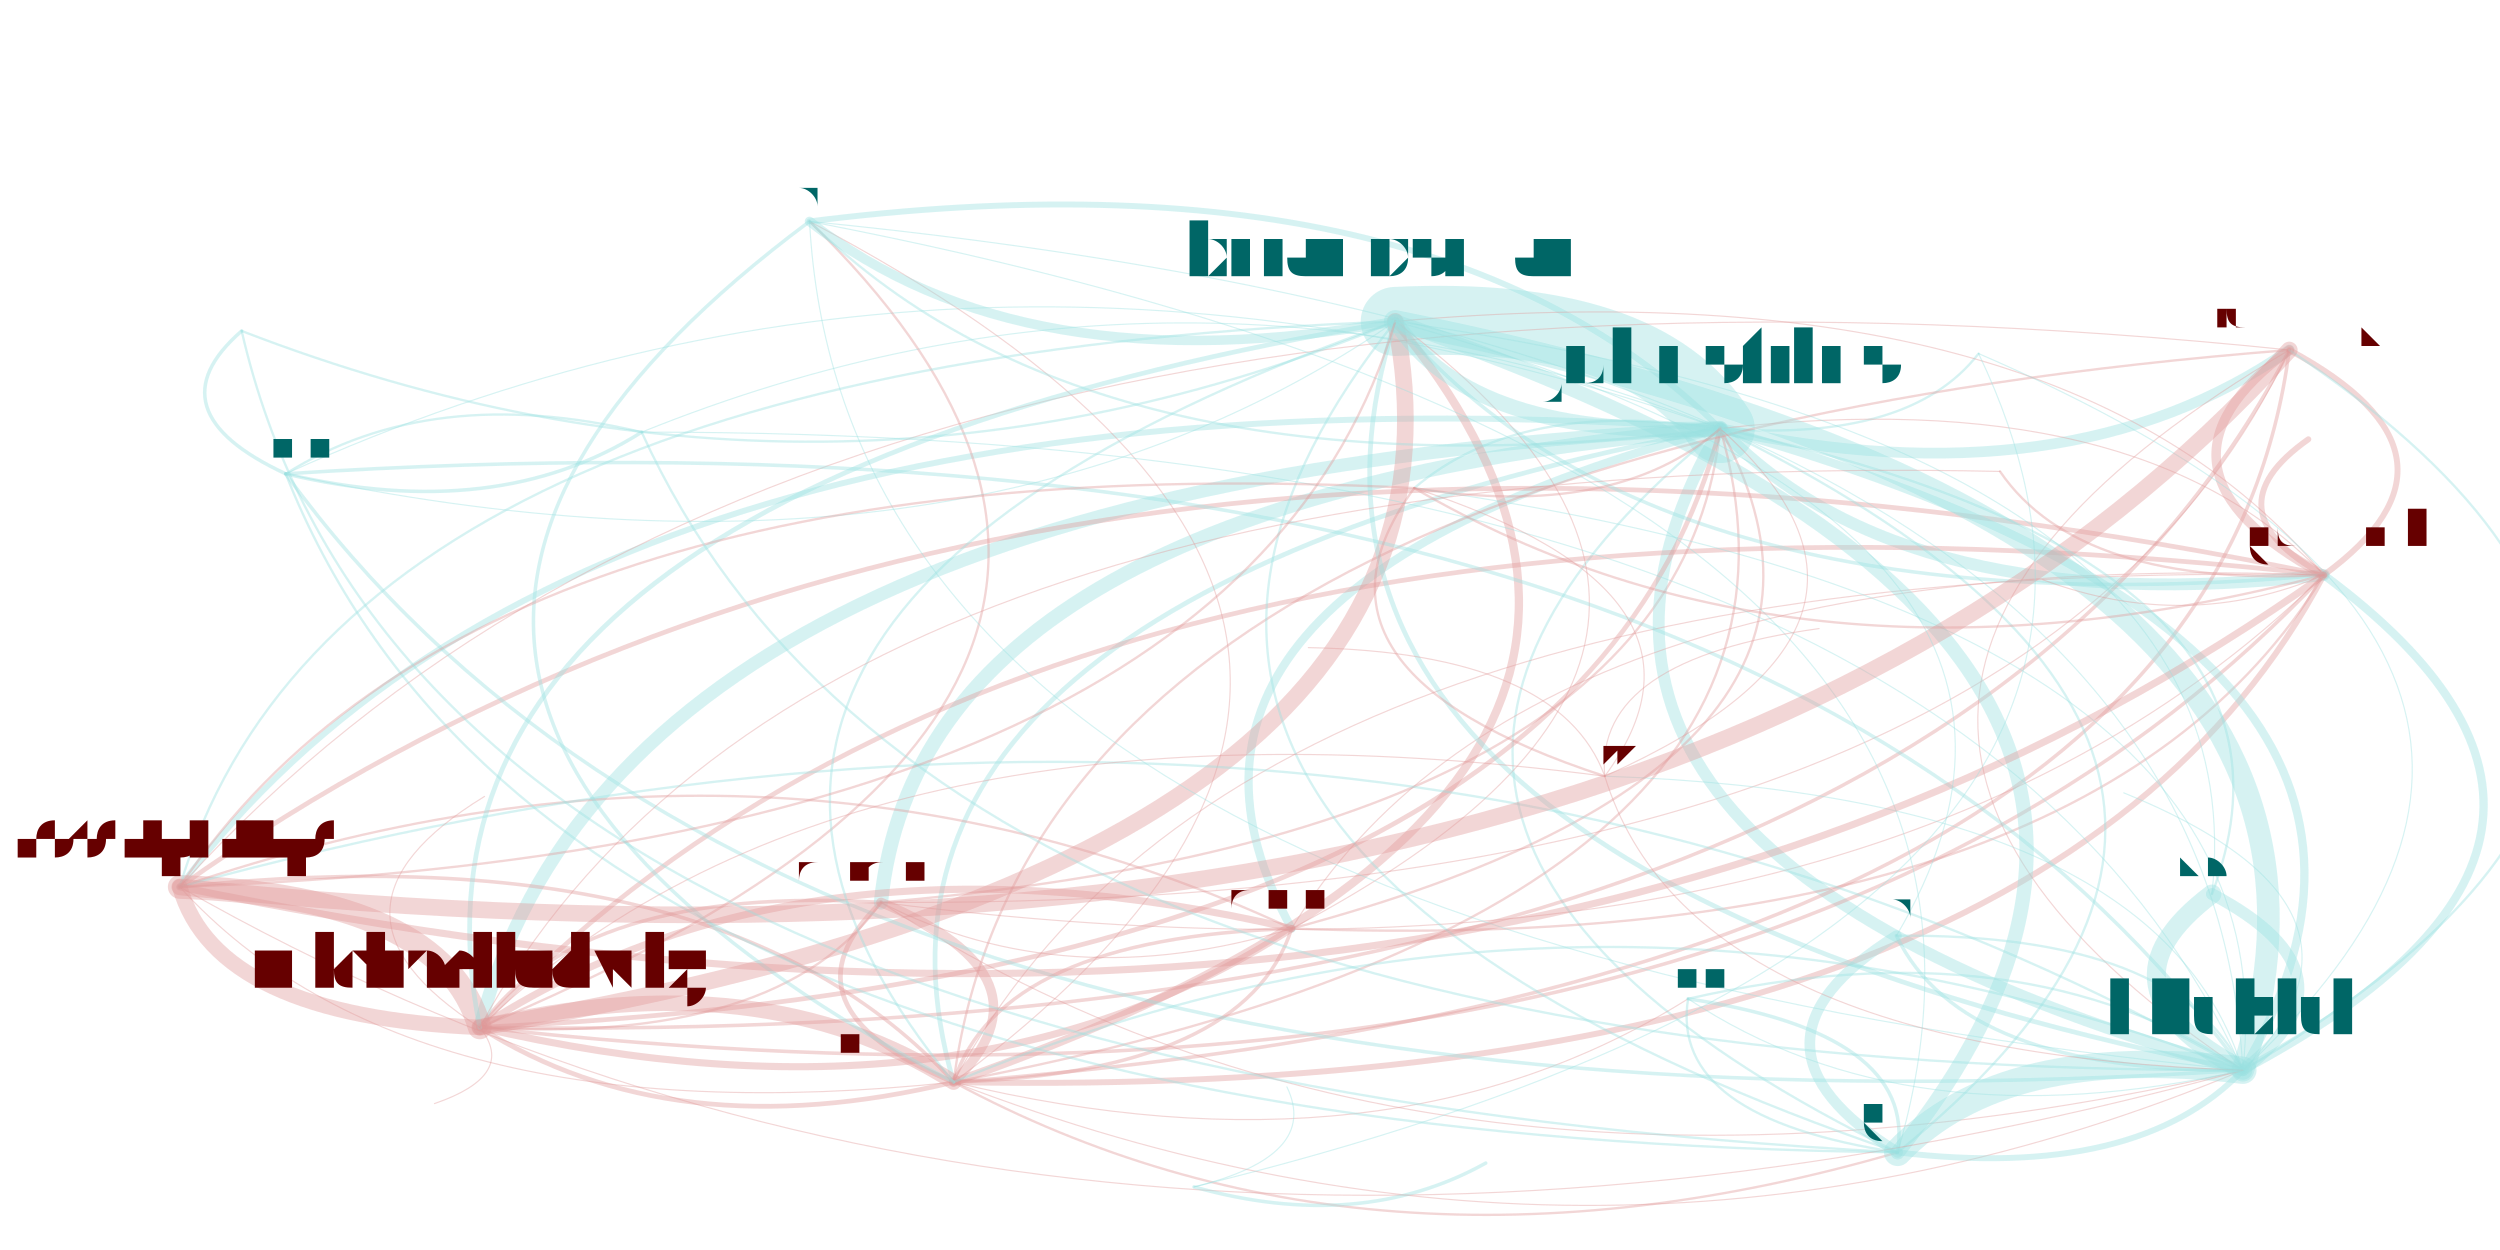
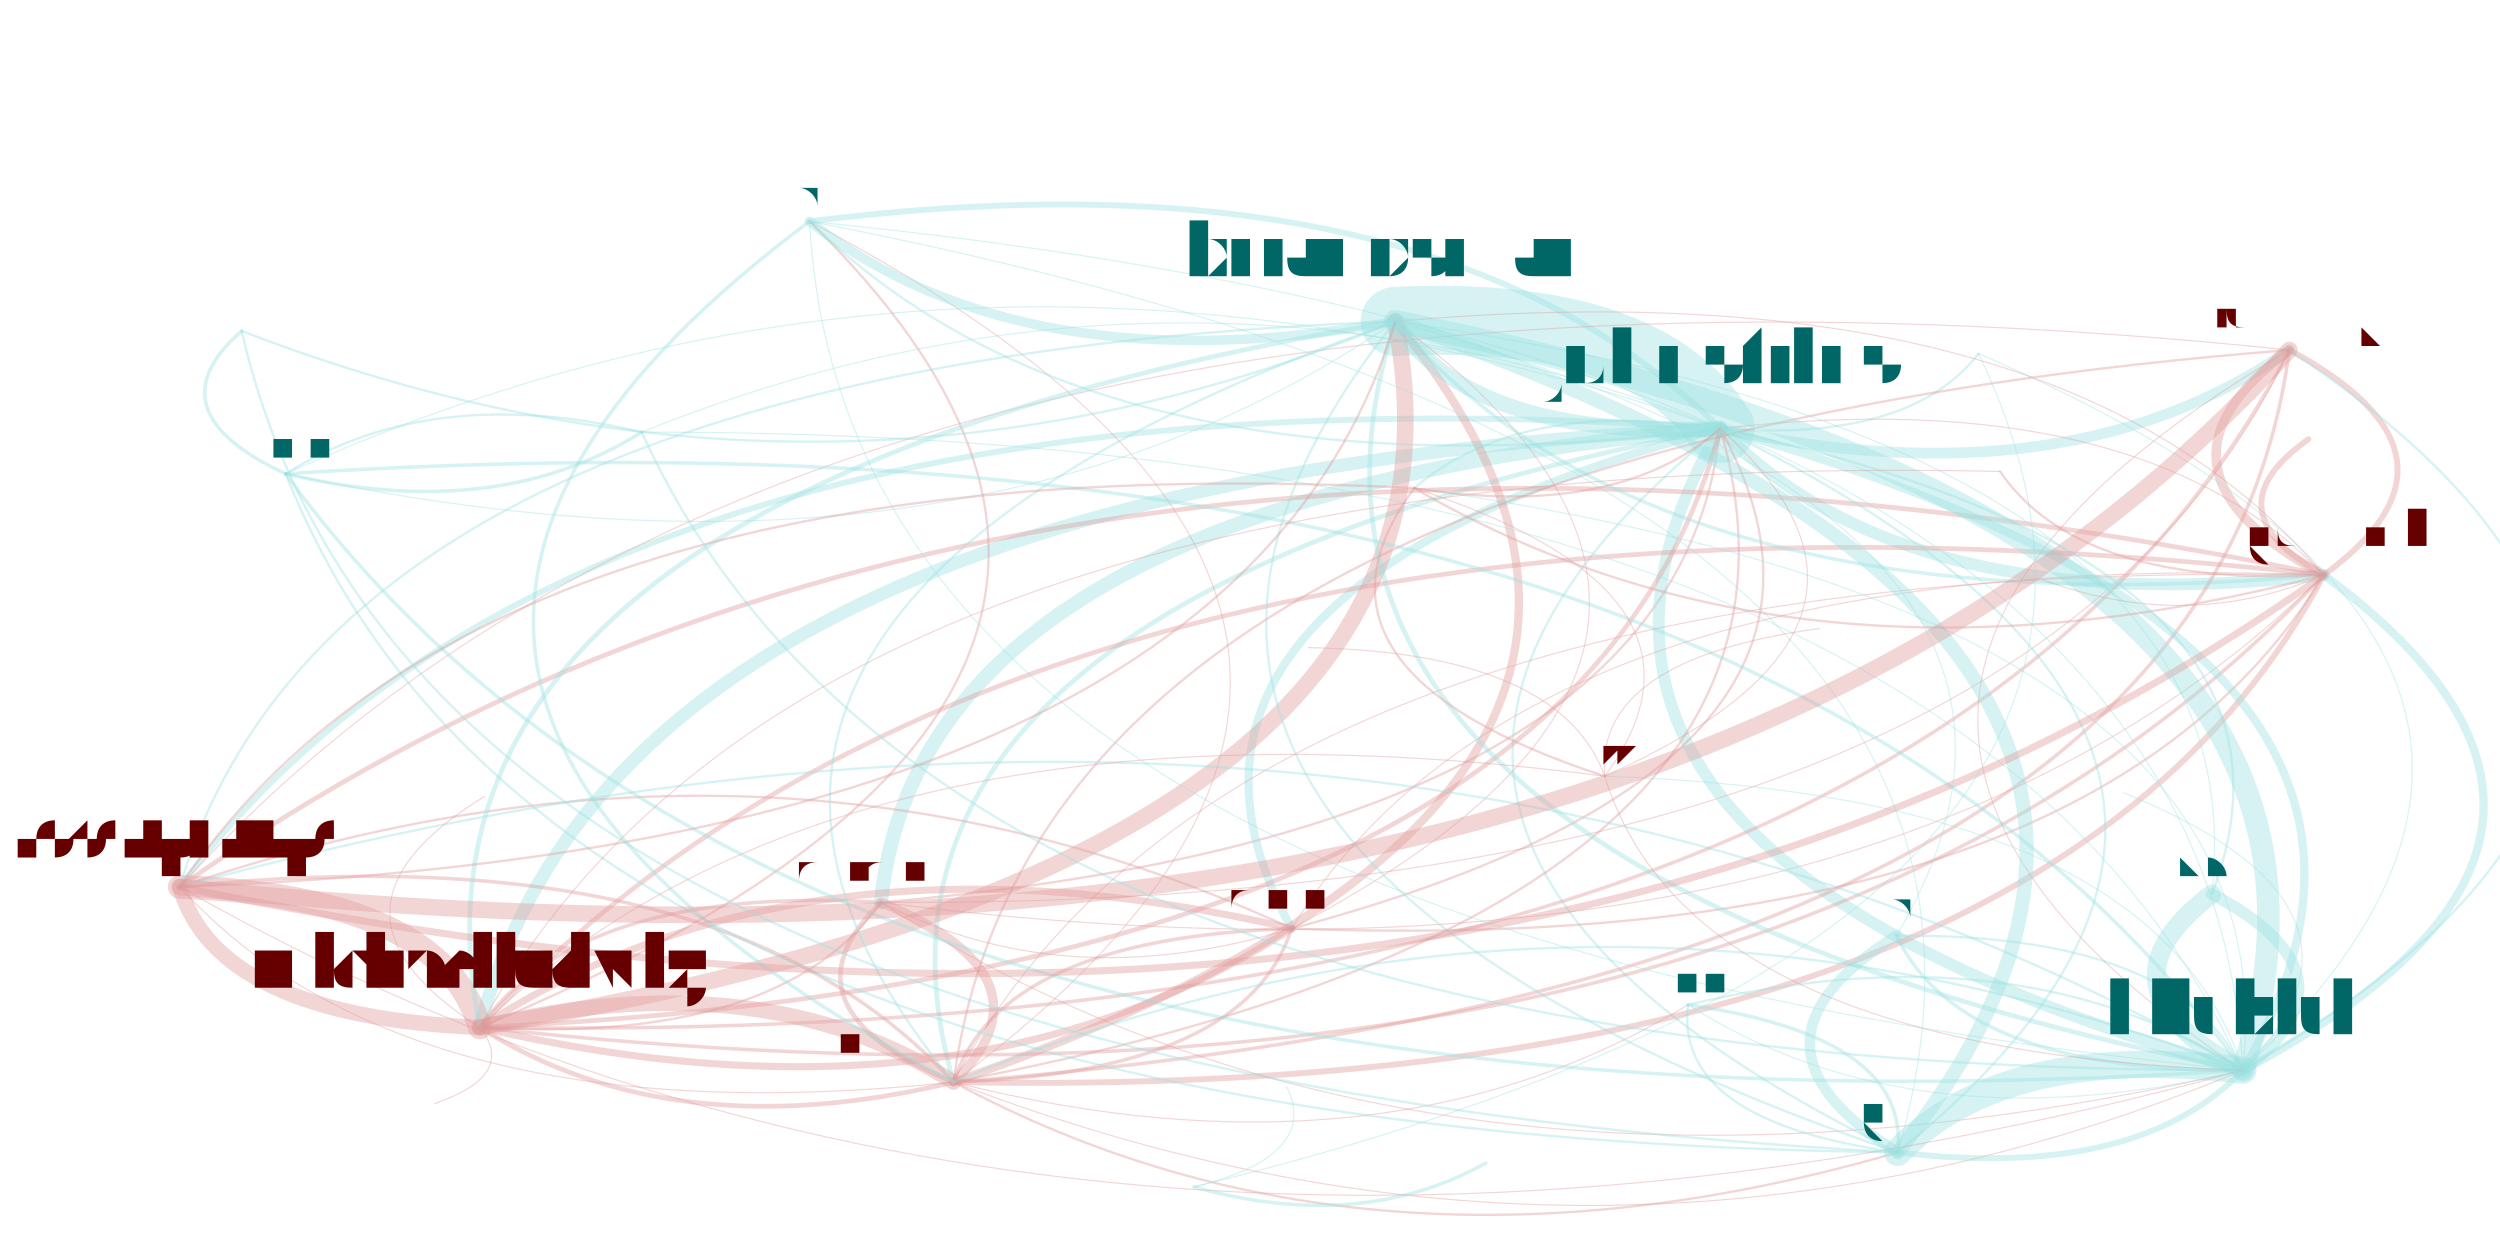
<svg xmlns="http://www.w3.org/2000/svg" width="4000" height="2000" viewBox="-0.025 -0.025 2.05 1.05">
  <style>
    path {
      fill: none;
      stroke-linecap: round;
      stroke-opacity: 0.4;
    }

    text {
      text-anchor: middle;
      alignment-baseline: hanging;
    }
  </style>
  <g opacity="0.4">
    <path d="M0.690 0.733 Q1.360 0.675 1.395 0.335" stroke="hsl(0.0,100%,35%)" stroke-width="0.002" />
    <path d="M0.690 0.733 Q0.438 0.718 0.353 0.838" stroke="hsl(0.0,100%,35%)" stroke-width="0.003" />
    <path d="M0.690 0.733 Q1.652 0.738 1.873 0.269" stroke="hsl(0.0,100%,35%)" stroke-width="0.001" />
    <path d="M0.690 0.733 Q1.516 0.838 1.902 0.458" stroke="hsl(0.0,100%,35%)" stroke-width="0.001" />
    <path d="M0.690 0.733 Q0.845 0.813 1.035 0.755" stroke="hsl(0.0,100%,35%)" stroke-width="0.001" />
    <path d="M0.690 0.733 Q0.599 0.821 0.751 0.884" stroke="hsl(0.0,100%,35%)" stroke-width="0.004" />
    <path d="M0.690 0.733 Q1.149 1.032 1.834 0.874" stroke="hsl(0.0,100%,35%)" stroke-width="0.001" />
    <path d="M0.690 0.733 Q1.296 0.575 1.122 0.245" stroke="hsl(0.0,100%,35%)" stroke-width="0" />
    <path d="M1.395 0.335 Q1.331 0.235 1.122 0.245" stroke="hsl(180.0,100%,35%)" stroke-width="0.058" />
    <path d="M1.395 0.335 Q1.153 0.095 0.630 0.161" stroke="hsl(180.0,100%,35%)" stroke-width="0.005" />
    <path d="M1.395 0.335 Q0.440 0.269 0.101 0.720" stroke="hsl(180.0,100%,35%)" stroke-width="0.005" />
    <path d="M1.395 0.335 Q0.724 0.393 0.690 0.733" stroke="hsl(180.0,100%,35%)" stroke-width="0.012" />
    <path d="M1.395 0.335 Q0.983 0.669 1.544 0.943" stroke="hsl(180.0,100%,35%)" stroke-width="0.002" />
    <path d="M1.395 0.335 Q0.472 0.378 0.353 0.838" stroke="hsl(180.0,100%,35%)" stroke-width="0.011" />
    <path d="M1.395 0.335 Q0.763 0.113 0.190 0.373" stroke="hsl(180.0,100%,35%)" stroke-width="0.001" />
    <path d="M1.395 0.335 Q1.551 0.498 1.902 0.458" stroke="hsl(180.0,100%,35%)" stroke-width="0.01" />
    <path d="M1.395 0.335 Q0.634 0.481 0.751 0.884" stroke="hsl(180.0,100%,35%)" stroke-width="0.004" />
    <path d="M1.395 0.335 Q0.879 0.473 1.035 0.755" stroke="hsl(180.0,100%,35%)" stroke-width="0.007" />
    <path d="M1.395 0.335 Q1.687 0.398 1.873 0.269" stroke="hsl(180.0,100%,35%)" stroke-width="0.009" />
    <path d="M1.395 0.335 Q0.940 0.156 0.489 0.338" stroke="hsl(180.0,100%,35%)" stroke-width="0.001" />
    <path d="M1.395 0.335 Q1.227 0.309 1.138 0.385" stroke="hsl(180.0,100%,35%)" stroke-width="0.002" />
    <path d="M1.395 0.335 Q0.724 0.195 0.303 0.491" stroke="hsl(180.0,100%,35%)" stroke-width="0" />
    <path d="M1.395 0.335 Q1.184 0.692 1.834 0.874" stroke="hsl(180.0,100%,35%)" stroke-width="0.01" />
    <path d="M1.395 0.335 Q1.113 0.462 1.298 0.627" stroke="hsl(180.0,100%,35%)" stroke-width="0" />
    <path d="M1.395 0.335 Q1.076 0.358 1.049 0.519" stroke="hsl(180.0,100%,35%)" stroke-width="0" />
    <path d="M1.395 0.335 Q0.940 0.259 0.692 0.464" stroke="hsl(180.0,100%,35%)" stroke-width="0" />
    <path d="M1.395 0.335 Q1.554 0.347 1.612 0.272" stroke="hsl(180.0,100%,35%)" stroke-width="0.002" />
    <path d="M1.395 0.335 Q0.771 0.539 1.031 0.888" stroke="hsl(180.0,100%,35%)" stroke-width="0" />
    <path d="M0.353 0.838 Q1.432 0.958 1.902 0.458" stroke="hsl(0.0,100%,35%)" stroke-width="0.003" />
    <path d="M0.353 0.838 Q0.515 0.941 0.751 0.884" stroke="hsl(0.0,100%,35%)" stroke-width="0.004" />
    <path d="M0.353 0.838 Q0.321 0.728 0.101 0.720" stroke="hsl(0.0,100%,35%)" stroke-width="0.02" />
    <path d="M0.353 0.838 Q0.605 0.853 0.690 0.733" stroke="hsl(0.0,100%,35%)" stroke-width="0.002" />
    <path d="M0.353 0.838 Q1.212 0.695 1.122 0.245" stroke="hsl(0.0,100%,35%)" stroke-width="0.014" />
    <path d="M0.353 0.838 Q1.276 0.795 1.395 0.335" stroke="hsl(0.0,100%,35%)" stroke-width="0.004" />
    <path d="M0.353 0.838 Q0.760 0.933 1.035 0.755" stroke="hsl(0.0,100%,35%)" stroke-width="0.006" />
    <path d="M0.353 0.838 Q1.568 0.857 1.873 0.269" stroke="hsl(0.0,100%,35%)" stroke-width="0.003" />
    <path d="M0.353 0.838 Q1.034 0.555 0.630 0.161" stroke="hsl(0.0,100%,35%)" stroke-width="0.002" />
    <path d="M0.353 0.838 Q1.065 1.152 1.834 0.874" stroke="hsl(0.0,100%,35%)" stroke-width="0" />
    <path d="M0.353 0.838 Q0.864 1.129 1.544 0.943" stroke="hsl(0.0,100%,35%)" stroke-width="0" />
    <path d="M1.873 0.269 Q1.737 0.369 1.902 0.458" stroke="hsl(0.0,100%,35%)" stroke-width="0.008" />
    <path d="M1.873 0.269 Q1.581 0.207 1.395 0.335" stroke="hsl(0.0,100%,35%)" stroke-width="0" />
    <path d="M1.873 0.269 Q1.370 0.564 1.834 0.874" stroke="hsl(0.0,100%,35%)" stroke-width="0.001" />
    <path d="M1.873 0.269 Q0.626 0.140 0.101 0.720" stroke="hsl(0.0,100%,35%)" stroke-width="0.001" />
    <path d="M1.873 0.269 Q0.820 0.352 0.751 0.884" stroke="hsl(0.0,100%,35%)" stroke-width="0.002" />
    <path d="M1.873 0.269 Q1.517 0.107 1.122 0.245" stroke="hsl(0.0,100%,35%)" stroke-width="0" />
    <path d="M1.873 0.269 Q1.065 0.345 1.035 0.755" stroke="hsl(0.0,100%,35%)" stroke-width="0" />
    <path d="M1.873 0.269 Q1.413 0.180 1.138 0.385" stroke="hsl(0.0,100%,35%)" stroke-width="0" />
    <path d="M1.873 0.269 Q0.658 0.250 0.353 0.838" stroke="hsl(0.0,100%,35%)" stroke-width="0" />
    <path d="M1.902 0.458 Q1.747 0.295 1.395 0.335" stroke="hsl(0.0,100%,35%)" stroke-width="0.001" />
    <path d="M1.902 0.458 Q2.039 0.358 1.873 0.269" stroke="hsl(0.0,100%,35%)" stroke-width="0.005" />
    <path d="M1.902 0.458 Q1.683 0.195 1.122 0.245" stroke="hsl(0.0,100%,35%)" stroke-width="0.001" />
    <path d="M1.902 0.458 Q0.824 0.338 0.353 0.838" stroke="hsl(0.0,100%,35%)" stroke-width="0.004" />
    <path d="M1.902 0.458 Q1.231 0.433 1.035 0.755" stroke="hsl(0.0,100%,35%)" stroke-width="0.001" />
    <path d="M1.902 0.458 Q1.579 0.269 1.138 0.385" stroke="hsl(0.0,100%,35%)" stroke-width="0" />
    <path d="M1.902 0.458 Q0.986 0.441 0.751 0.884" stroke="hsl(0.0,100%,35%)" stroke-width="0.001" />
    <path d="M1.902 0.458 Q0.792 0.229 0.101 0.720" stroke="hsl(0.0,100%,35%)" stroke-width="0.004" />
    <path d="M1.902 0.458 Q1.536 0.652 1.834 0.874" stroke="hsl(0.0,100%,35%)" stroke-width="0" />
    <path d="M1.902 0.458 Q1.720 0.455 1.673 0.543" stroke="hsl(0.0,100%,35%)" stroke-width="0" />
    <path d="M1.035 0.755 Q0.628 0.660 0.353 0.838" stroke="hsl(0.0,100%,35%)" stroke-width="0.006" />
    <path d="M1.035 0.755 Q1.706 0.780 1.902 0.458" stroke="hsl(0.0,100%,35%)" stroke-width="0.002" />
    <path d="M1.035 0.755 Q1.487 0.517 1.122 0.245" stroke="hsl(0.0,100%,35%)" stroke-width="0.001" />
    <path d="M1.035 0.755 Q1.551 0.617 1.395 0.335" stroke="hsl(0.0,100%,35%)" stroke-width="0.002" />
    <path d="M1.035 0.755 Q0.790 0.763 0.751 0.884" stroke="hsl(0.0,100%,35%)" stroke-width="0.003" />
    <path d="M1.035 0.755 Q0.596 0.551 0.101 0.720" stroke="hsl(0.0,100%,35%)" stroke-width="0.002" />
    <path d="M1.035 0.755 Q1.340 0.974 1.834 0.874" stroke="hsl(0.0,100%,35%)" stroke-width="0" />
    <path d="M0.751 0.884 Q0.589 0.781 0.353 0.838" stroke="hsl(0.0,100%,35%)" stroke-width="0.013" />
    <path d="M0.751 0.884 Q0.841 0.796 0.690 0.733" stroke="hsl(0.0,100%,35%)" stroke-width="0.008" />
    <path d="M0.751 0.884 Q1.668 0.901 1.902 0.458" stroke="hsl(0.0,100%,35%)" stroke-width="0.005" />
    <path d="M0.751 0.884 Q1.448 0.639 1.122 0.245" stroke="hsl(0.0,100%,35%)" stroke-width="0.007" />
-     <path d="M0.751 0.884 Q1.116 0.972 1.368 0.814" stroke="hsl(0.0,100%,35%)" stroke-width="0.001" />
+     <path d="M0.751 0.884 Q1.111 0.975 1.368 0.819" stroke="hsl(0.0,100%,35%)" stroke-width="0.001" />
    <path d="M0.751 0.884 Q1.100 1.072 1.544 0.943" stroke="hsl(0.0,100%,35%)" stroke-width="0.002" />
    <path d="M0.751 0.884 Q1.512 0.739 1.395 0.335" stroke="hsl(0.0,100%,35%)" stroke-width="0.002" />
    <path d="M0.751 0.884 Q1.270 0.498 0.630 0.161" stroke="hsl(0.0,100%,35%)" stroke-width="0.001" />
    <path d="M0.751 0.884 Q0.557 0.672 0.101 0.720" stroke="hsl(0.0,100%,35%)" stroke-width="0.003" />
    <path d="M0.751 0.884 Q0.996 0.876 1.035 0.755" stroke="hsl(0.0,100%,35%)" stroke-width="0.003" />
    <path d="M0.751 0.884 Q1.230 0.865 1.298 0.627" stroke="hsl(0.0,100%,35%)" stroke-width="0" />
    <path d="M0.751 0.884 Q1.804 0.801 1.873 0.269" stroke="hsl(0.0,100%,35%)" stroke-width="0.003" />
    <path d="M0.751 0.884 Q1.301 1.096 1.834 0.874" stroke="hsl(0.0,100%,35%)" stroke-width="0.001" />
    <path d="M1.834 0.874 Q1.877 0.490 1.138 0.385" stroke="hsl(180.0,100%,35%)" stroke-width="0.001" />
    <path d="M1.834 0.874 Q1.633 0.850 1.544 0.943" stroke="hsl(180.0,100%,35%)" stroke-width="0.023" />
    <path d="M1.834 0.874 Q1.413 0.294 0.190 0.373" stroke="hsl(180.0,100%,35%)" stroke-width="0.003" />
    <path d="M1.834 0.874 Q1.939 0.795 1.808 0.726" stroke="hsl(180.0,100%,35%)" stroke-width="0.01" />
-     <path d="M1.834 0.874 Q1.091 0.450 0.101 0.720" stroke="hsl(180.0,100%,35%)" stroke-width="0.002" />
+     <path d="M1.834 0.874 Q1.090 0.450 0.101 0.720" stroke="hsl(180.0,100%,35%)" stroke-width="0.002" />
    <path d="M1.834 0.874 Q1.763 0.643 1.298 0.627" stroke="hsl(180.0,100%,35%)" stroke-width="0.001" />
    <path d="M1.834 0.874 Q1.981 0.417 1.122 0.245" stroke="hsl(180.0,100%,35%)" stroke-width="0.019" />
    <path d="M1.834 0.874 Q2.201 0.679 1.902 0.458" stroke="hsl(180.0,100%,35%)" stroke-width="0.007" />
    <path d="M1.834 0.874 Q1.803 0.276 0.630 0.161" stroke="hsl(180.0,100%,35%)" stroke-width="0.001" />
    <path d="M1.834 0.874 Q2.337 0.579 1.873 0.269" stroke="hsl(180.0,100%,35%)" stroke-width="0.002" />
    <path d="M1.834 0.874 Q2.045 0.517 1.395 0.335" stroke="hsl(180.0,100%,35%)" stroke-width="0.007" />
    <path d="M1.834 0.874 Q1.284 0.662 0.751 0.884" stroke="hsl(180.0,100%,35%)" stroke-width="0.002" />
-     <path d="M1.834 0.874 Q1.649 0.750 1.368 0.814" stroke="hsl(180.0,100%,35%)" stroke-width="0.002" />
+     <path d="M1.834 0.874 Q1.645 0.753 1.368 0.819" stroke="hsl(180.0,100%,35%)" stroke-width="0.002" />
    <path d="M1.834 0.874 Q1.591 0.441 0.692 0.464" stroke="hsl(180.0,100%,35%)" stroke-width="0" />
    <path d="M1.834 0.874 Q1.421 0.720 1.031 0.888" stroke="hsl(180.0,100%,35%)" stroke-width="0" />
    <path d="M1.834 0.874 Q1.590 0.337 0.489 0.338" stroke="hsl(180.0,100%,35%)" stroke-width="0.001" />
    <path d="M1.834 0.874 Q1.779 0.759 1.543 0.761" stroke="hsl(180.0,100%,35%)" stroke-width="0.002" />
    <path d="M1.834 0.874 Q1.970 0.737 1.734 0.641" stroke="hsl(180.0,100%,35%)" stroke-width="0.001" />
    <path d="M1.834 0.874 Q2.204 0.528 1.612 0.272" stroke="hsl(180.0,100%,35%)" stroke-width="0.001" />
    <path d="M1.834 0.874 Q1.123 0.559 0.353 0.838" stroke="hsl(180.0,100%,35%)" stroke-width="0" />
    <path d="M1.834 0.874 Q1.375 0.574 0.690 0.733" stroke="hsl(180.0,100%,35%)" stroke-width="0" />
    <path d="M1.122 0.245 Q0.975 0.702 1.834 0.874" stroke="hsl(180.0,100%,35%)" stroke-width="0.004" />
    <path d="M1.122 0.245 Q1.186 0.345 1.395 0.335" stroke="hsl(180.0,100%,35%)" stroke-width="0.013" />
    <path d="M1.122 0.245 Q0.562 0.549 1.031 0.888" stroke="hsl(180.0,100%,35%)" stroke-width="0" />
    <path d="M1.122 0.245 Q0.263 0.388 0.353 0.838" stroke="hsl(180.0,100%,35%)" stroke-width="0.004" />
    <path d="M1.122 0.245 Q0.774 0.679 1.544 0.943" stroke="hsl(180.0,100%,35%)" stroke-width="0.002" />
    <path d="M1.122 0.245 Q0.943 0.104 0.630 0.161" stroke="hsl(180.0,100%,35%)" stroke-width="0" />
    <path d="M1.122 0.245 Q0.553 0.122 0.190 0.373" stroke="hsl(180.0,100%,35%)" stroke-width="0" />
    <path d="M1.122 0.245 Q0.231 0.278 0.101 0.720" stroke="hsl(180.0,100%,35%)" stroke-width="0.002" />
    <path d="M1.122 0.245 Q1.478 0.407 1.873 0.269" stroke="hsl(180.0,100%,35%)" stroke-width="0" />
    <path d="M1.122 0.245 Q0.425 0.490 0.751 0.884" stroke="hsl(180.0,100%,35%)" stroke-width="0.002" />
    <path d="M1.122 0.245 Q1.159 0.504 1.673 0.543" stroke="hsl(180.0,100%,35%)" stroke-width="0" />
    <path d="M1.122 0.245 Q1.342 0.508 1.902 0.458" stroke="hsl(180.0,100%,35%)" stroke-width="0.003" />
    <path d="M1.544 0.943 Q1.892 0.510 1.122 0.245" stroke="hsl(180.0,100%,35%)" stroke-width="0.012" />
    <path d="M1.544 0.943 Q1.713 0.369 0.630 0.161" stroke="hsl(180.0,100%,35%)" stroke-width="0.001" />
    <path d="M1.544 0.943 Q1.195 0.755 0.751 0.884" stroke="hsl(180.0,100%,35%)" stroke-width="0" />
-     <path d="M1.544 0.943 Q1.560 0.843 1.368 0.814" stroke="hsl(180.0,100%,35%)" stroke-width="0.003" />
+     <path d="M1.544 0.943 Q1.555 0.846 1.368 0.819" stroke="hsl(180.0,100%,35%)" stroke-width="0.003" />
    <path d="M1.544 0.943 Q1.689 0.852 1.543 0.761" stroke="hsl(180.0,100%,35%)" stroke-width="0" />
    <path d="M1.544 0.943 Q1.745 0.967 1.834 0.874" stroke="hsl(180.0,100%,35%)" stroke-width="0.005" />
    <path d="M1.544 0.943 Q1.956 0.610 1.395 0.335" stroke="hsl(180.0,100%,35%)" stroke-width="0.002" />
    <path d="M1.544 0.943 Q1.674 0.736 1.298 0.627" stroke="hsl(180.0,100%,35%)" stroke-width="0" />
    <path d="M1.544 0.943 Q1.929 0.769 1.673 0.543" stroke="hsl(180.0,100%,35%)" stroke-width="0" />
    <path d="M1.544 0.943 Q2.112 0.772 1.902 0.458" stroke="hsl(180.0,100%,35%)" stroke-width="0" />
    <path d="M0.630 0.161 Q0.809 0.301 1.122 0.245" stroke="hsl(180.0,100%,35%)" stroke-width="0.008" />
    <path d="M0.630 0.161 Q0.873 0.401 1.395 0.335" stroke="hsl(180.0,100%,35%)" stroke-width="0.002" />
    <path d="M0.630 0.161 Q0.112 0.547 0.751 0.884" stroke="hsl(180.0,100%,35%)" stroke-width="0.003" />
    <path d="M0.630 0.161 Q0.662 0.758 1.834 0.874" stroke="hsl(180.0,100%,35%)" stroke-width="0.001" />
    <path d="M0.630 0.161 Q0.461 0.735 1.544 0.943" stroke="hsl(180.0,100%,35%)" stroke-width="0" />
    <path d="M0.630 0.161 Q-0.082 0.334 0.101 0.720" stroke="hsl(180.0,100%,35%)" stroke-width="0" />
    <path d="M0.190 0.373 Q0.092 0.825 0.953 0.972" stroke="hsl(180.0,100%,35%)" stroke-width="0" />
    <path d="M0.190 0.373 Q0.410 0.929 1.544 0.943" stroke="hsl(180.0,100%,35%)" stroke-width="0.002" />
    <path d="M0.190 0.373 Q0.611 0.952 1.834 0.874" stroke="hsl(180.0,100%,35%)" stroke-width="0.003" />
    <path d="M0.190 0.373 Q0.822 0.595 1.395 0.335" stroke="hsl(180.0,100%,35%)" stroke-width="0" />
    <path d="M0.190 0.373 Q0.367 0.415 0.489 0.338" stroke="hsl(180.0,100%,35%)" stroke-width="0.003" />
    <path d="M0.190 0.373 Q0.758 0.495 1.122 0.245" stroke="hsl(180.0,100%,35%)" stroke-width="0.001" />
-     <path d="M0.190 0.373 Q-0.133 0.528 0.101 0.720" stroke="hsl(180.0,100%,35%)" stroke-width="0" />
-     <path d="M0.101 0.720 Q0.132 0.829 0.353 0.838" stroke="hsl(0.0,100%,35%)" stroke-width="0.013" />
+     <path d="M0.190 0.373 Q-0.133 0.529 0.101 0.720" stroke="hsl(180.0,100%,35%)" stroke-width="0" />
+     <path d="M0.101 0.720 Q0.133 0.829 0.353 0.838" stroke="hsl(0.0,100%,35%)" stroke-width="0.013" />
    <path d="M0.101 0.720 Q1.211 0.949 1.902 0.458" stroke="hsl(0.0,100%,35%)" stroke-width="0.006" />
    <path d="M0.101 0.720 Q1.347 0.849 1.873 0.269" stroke="hsl(0.0,100%,35%)" stroke-width="0.014" />
-     <path d="M0.101 0.720 Q0.844 1.144 1.834 0.874" stroke="hsl(0.0,100%,35%)" stroke-width="0.001" />
+     <path d="M0.101 0.720 Q0.845 1.144 1.834 0.874" stroke="hsl(0.0,100%,35%)" stroke-width="0.001" />
    <path d="M0.101 0.720 Q0.991 0.687 1.122 0.245" stroke="hsl(0.0,100%,35%)" stroke-width="0.002" />
    <path d="M0.101 0.720 Q0.294 0.932 0.751 0.884" stroke="hsl(0.0,100%,35%)" stroke-width="0.001" />
    <path d="M0.101 0.720 Q0.773 0.913 1.298 0.627" stroke="hsl(0.0,100%,35%)" stroke-width="0" />
    <path d="M1.889 0.344 Q1.804 0.404 1.902 0.458" stroke="hsl(0.0,100%,35%)" stroke-width="0.005" />
    <path d="M1.889 0.344 Q0.694 0.174 0.101 0.720" stroke="hsl(0.0,100%,35%)" stroke-width="0" />
    <path d="M1.889 0.344 Q1.133 0.379 1.035 0.755" stroke="hsl(0.0,100%,35%)" stroke-width="0" />
    <path d="M1.889 0.344 Q1.649 0.241 1.395 0.335" stroke="hsl(0.0,100%,35%)" stroke-width="0" />
-     <path d="M1.368 0.814 Q1.352 0.914 1.544 0.943" stroke="hsl(180.0,100%,35%)" stroke-width="0.002" />
-     <path d="M1.368 0.814 Q1.553 0.937 1.834 0.874" stroke="hsl(180.0,100%,35%)" stroke-width="0.001" />
-     <path d="M1.368 0.814 Q1.700 0.480 1.122 0.245" stroke="hsl(180.0,100%,35%)" stroke-width="0" />
+     <path d="M1.368 0.819 Q1.356 0.917 1.544 0.943" stroke="hsl(180.0,100%,35%)" stroke-width="0.002" />
+     <path d="M1.368 0.819 Q1.558 0.940 1.834 0.874" stroke="hsl(180.0,100%,35%)" stroke-width="0.001" />
+     <path d="M1.368 0.819 Q1.704 0.483 1.122 0.245" stroke="hsl(180.0,100%,35%)" stroke-width="0" />
    <path d="M1.543 0.761 Q1.397 0.852 1.544 0.943" stroke="hsl(180.0,100%,35%)" stroke-width="0.009" />
-     <path d="M1.543 0.761 Q1.413 0.752 1.368 0.814" stroke="hsl(180.0,100%,35%)" stroke-width="0" />
+     <path d="M1.543 0.761 Q1.408 0.755 1.368 0.819" stroke="hsl(180.0,100%,35%)" stroke-width="0" />
    <path d="M1.543 0.761 Q1.598 0.876 1.834 0.874" stroke="hsl(180.0,100%,35%)" stroke-width="0.003" />
    <path d="M1.543 0.761 Q1.745 0.419 1.122 0.245" stroke="hsl(180.0,100%,35%)" stroke-width="0.001" />
    <path d="M1.543 0.761 Q1.965 0.681 1.902 0.458" stroke="hsl(180.0,100%,35%)" stroke-width="0" />
    <path d="M1.298 0.627 Q1.411 0.474 1.138 0.385" stroke="hsl(0.0,100%,35%)" stroke-width="0.001" />
    <path d="M1.298 0.627 Q1.168 0.834 1.544 0.943" stroke="hsl(0.0,100%,35%)" stroke-width="0" />
    <path d="M1.298 0.627 Q1.580 0.501 1.395 0.335" stroke="hsl(0.0,100%,35%)" stroke-width="0.001" />
    <path d="M1.298 0.627 Q0.657 0.544 0.353 0.838" stroke="hsl(0.0,100%,35%)" stroke-width="0.001" />
    <path d="M1.298 0.627 Q1.260 0.523 1.049 0.519" stroke="hsl(0.0,100%,35%)" stroke-width="0.001" />
    <path d="M1.298 0.627 Q1.369 0.858 1.834 0.874" stroke="hsl(0.0,100%,35%)" stroke-width="0.001" />
    <path d="M1.138 0.385 Q1.462 0.574 1.902 0.458" stroke="hsl(0.0,100%,35%)" stroke-width="0.002" />
    <path d="M1.138 0.385 Q1.096 0.769 1.834 0.874" stroke="hsl(0.0,100%,35%)" stroke-width="0" />
    <path d="M1.138 0.385 Q1.307 0.412 1.395 0.335" stroke="hsl(0.0,100%,35%)" stroke-width="0.002" />
    <path d="M1.138 0.385 Q1.025 0.538 1.298 0.627" stroke="hsl(0.0,100%,35%)" stroke-width="0.002" />
    <path d="M1.138 0.385 Q0.352 0.345 0.101 0.720" stroke="hsl(0.0,100%,35%)" stroke-width="0.002" />
    <path d="M1.138 0.385 Q1.598 0.474 1.873 0.269" stroke="hsl(0.0,100%,35%)" stroke-width="0" />
    <path d="M0.953 0.972 Q1.059 0.946 1.031 0.888" stroke="hsl(180.0,100%,35%)" stroke-width="0.001" />
    <path d="M0.953 0.972 Q1.092 1.011 1.198 0.952" stroke="hsl(180.0,100%,35%)" stroke-width="0.003" />
    <path d="M0.953 0.972 Q1.473 1.099 1.834 0.874" stroke="hsl(180.0,100%,35%)" stroke-width="0" />
    <path d="M0.953 0.972 Q1.843 0.754 1.612 0.272" stroke="hsl(180.0,100%,35%)" stroke-width="0.001" />
    <path d="M0.489 0.338 Q0.733 0.875 1.834 0.874" stroke="hsl(180.0,100%,35%)" stroke-width="0.002" />
    <path d="M0.489 0.338 Q0.312 0.296 0.190 0.373" stroke="hsl(180.0,100%,35%)" stroke-width="0.002" />
    <path d="M0.489 0.338 Q0.022 0.561 0.353 0.838" stroke="hsl(180.0,100%,35%)" stroke-width="0" />
    <path d="M1.666 0.462 Q1.787 0.507 1.902 0.458" stroke="hsl(0.0,100%,35%)" stroke-width="0.001" />
    <path d="M1.666 0.462 Q1.116 0.482 1.035 0.755" stroke="hsl(0.0,100%,35%)" stroke-width="0" />
    <path d="M1.666 0.462 Q0.709 0.387 0.353 0.838" stroke="hsl(0.0,100%,35%)" stroke-width="0" />
-     <path d="M0.303 0.491 Q0.019 0.565 0.101 0.720" stroke="hsl(180.0,100%,35%)" stroke-width="0" />
+     <path d="M0.303 0.491 Q0.018 0.565 0.101 0.720" stroke="hsl(180.0,100%,35%)" stroke-width="0" />
    <path d="M0.303 0.491 Q0.762 0.989 1.834 0.874" stroke="hsl(180.0,100%,35%)" stroke-width="0" />
    <path d="M0.303 0.491 Q0.519 0.556 0.692 0.464" stroke="hsl(180.0,100%,35%)" stroke-width="0" />
    <path d="M1.808 0.726 Q1.703 0.805 1.834 0.874" stroke="hsl(180.0,100%,35%)" stroke-width="0.016" />
    <path d="M1.808 0.726 Q1.914 0.448 1.395 0.335" stroke="hsl(180.0,100%,35%)" stroke-width="0.002" />
    <path d="M1.808 0.726 Q1.290 0.652 1.031 0.888" stroke="hsl(180.0,100%,35%)" stroke-width="0" />
    <path d="M1.808 0.726 Q1.153 0.594 0.751 0.884" stroke="hsl(180.0,100%,35%)" stroke-width="0" />
    <path d="M1.808 0.726 Q2.073 0.460 1.612 0.272" stroke="hsl(180.0,100%,35%)" stroke-width="0" />
    <path d="M1.808 0.726 Q1.850 0.348 1.122 0.245" stroke="hsl(180.0,100%,35%)" stroke-width="0.001" />
    <path d="M0.357 0.644 Q1.059 0.597 1.122 0.245" stroke="hsl(0.0,100%,35%)" stroke-width="0" />
    <path d="M0.357 0.644 Q0.200 0.740 0.353 0.838" stroke="hsl(0.0,100%,35%)" stroke-width="0.001" />
    <path d="M0.357 0.644 Q0.912 1.054 1.834 0.874" stroke="hsl(0.0,100%,35%)" stroke-width="0" />
    <path d="M0.153 0.253 Q0.076 0.320 0.190 0.373" stroke="hsl(180.0,100%,35%)" stroke-width="0.003" />
    <path d="M0.153 0.253 Q0.296 0.876 1.544 0.943" stroke="hsl(180.0,100%,35%)" stroke-width="0.002" />
    <path d="M0.153 0.253 Q0.644 0.443 1.122 0.245" stroke="hsl(180.0,100%,35%)" stroke-width="0.002" />
    <path d="M1.478 0.503 Q1.289 0.529 1.298 0.627" stroke="hsl(0.0,100%,35%)" stroke-width="0.001" />
    <path d="M1.478 0.503 Q1.507 0.303 1.122 0.245" stroke="hsl(0.0,100%,35%)" stroke-width="0" />
    <path d="M1.478 0.503 Q1.328 0.162 0.630 0.161" stroke="hsl(0.0,100%,35%)" stroke-width="0" />
    <path d="M1.630 0.371 Q0.619 0.349 0.353 0.838" stroke="hsl(0.0,100%,35%)" stroke-width="0.001" />
    <path d="M1.630 0.371 Q1.697 0.469 1.902 0.458" stroke="hsl(0.0,100%,35%)" stroke-width="0.002" />
-     <path d="M1.630 0.371 Q0.587 0.239 0.101 0.720" stroke="hsl(0.0,100%,35%)" stroke-width="0" />
+     <path d="M1.630 0.371 Q0.586 0.240 0.101 0.720" stroke="hsl(0.0,100%,35%)" stroke-width="0" />
    <path d="M0.315 0.902 Q0.385 0.878 0.353 0.838" stroke="hsl(0.0,100%,35%)" stroke-width="0.001" />
    <path d="M0.315 0.902 Q1.464 0.998 1.902 0.458" stroke="hsl(0.0,100%,35%)" stroke-width="0" />
    <path d="M0.315 0.902 Q0.547 0.980 0.751 0.884" stroke="hsl(0.0,100%,35%)" stroke-width="0" />
  </g>
  <text x="0.690" y="0.716" font-size="0.035" fill="hsl(0.0,100%,20%)">armansito</text>
  <text x="1.395" y="0.296" font-size="0.078" fill="hsl(180.0,100%,20%)">johnstiles</text>
  <text x="0.353" y="0.806" font-size="0.063" fill="hsl(0.0,100%,20%)">michaelludwig</text>
  <text x="1.873" y="0.248" font-size="0.042" fill="hsl(0.0,100%,20%)">nicolettep</text>
  <text x="1.902" y="0.433" font-size="0.05" fill="hsl(0.0,100%,20%)">egdaniel</text>
  <text x="1.035" y="0.738" font-size="0.035" fill="hsl(0.0,100%,20%)">jamesgk</text>
  <text x="0.751" y="0.859" font-size="0.05" fill="hsl(0.0,100%,20%)">jvanverth</text>
  <text x="1.834" y="0.840" font-size="0.068" fill="hsl(180.0,100%,20%)">kjlubick</text>
  <text x="1.122" y="0.208" font-size="0.073" fill="hsl(180.0,100%,20%)">brianosman</text>
  <text x="1.031" y="0.884" font-size="0.009" fill="hsl(180.0,100%,20%)">borenet</text>
  <text x="1.544" y="0.919" font-size="0.048" fill="hsl(180.0,100%,20%)">bungeman</text>
  <text x="0.630" y="0.146" font-size="0.029" fill="hsl(180.0,100%,20%)">herb</text>
  <text x="0.190" y="0.360" font-size="0.025" fill="hsl(180.0,100%,20%)">fmalita</text>
  <text x="0.101" y="0.694" font-size="0.051" fill="hsl(0.0,100%,20%)">robertphillips</text>
  <text x="1.673" y="0.540" font-size="0.006" fill="hsl(180.0,100%,20%)">jreck</text>
  <text x="1.889" y="0.337" font-size="0.014" fill="hsl(0.0,100%,20%)">briansalomon</text>
-   <text x="1.368" y="0.805" font-size="0.018" fill="hsl(180.0,100%,20%)">jlavrova</text>
+   <text x="1.368" y="0.810" font-size="0.018" fill="hsl(180.0,100%,20%)">jlavrova</text>
  <text x="1.543" y="0.749" font-size="0.023" fill="hsl(180.0,100%,20%)">drott</text>
  <text x="1.298" y="0.618" font-size="0.018" fill="hsl(0.0,100%,20%)">scroggo</text>
  <text x="1.138" y="0.376" font-size="0.019" fill="hsl(0.0,100%,20%)">nscobie</text>
  <text x="0.953" y="0.966" font-size="0.013" fill="hsl(180.0,100%,20%)">sharaks</text>
  <text x="0.489" y="0.330" font-size="0.017" fill="hsl(180.0,100%,20%)">jmbetancourt</text>
  <text x="1.666" y="0.458" font-size="0.008" fill="hsl(0.0,100%,20%)">hitawala</text>
  <text x="0.303" y="0.488" font-size="0.007" fill="hsl(180.0,100%,20%)">rmistry</text>
  <text x="1.049" y="0.515" font-size="0.007" fill="hsl(0.0,100%,20%)">djsollen</text>
  <text x="0.692" y="0.461" font-size="0.006" fill="hsl(180.0,100%,20%)">jcgregorio</text>
  <text x="1.612" y="0.266" font-size="0.011" fill="hsl(180.0,100%,20%)">cmumford</text>
  <text x="1.808" y="0.710" font-size="0.032" fill="hsl(180.0,100%,20%)">lovisolo</text>
  <text x="1.734" y="0.638" font-size="0.005" fill="hsl(180.0,100%,20%)">tdenniston</text>
  <text x="0.357" y="0.640" font-size="0.007" fill="hsl(0.0,100%,20%)">lokokung</text>
  <text x="0.153" y="0.246" font-size="0.014" fill="hsl(180.0,100%,20%)">mike</text>
  <text x="1.478" y="0.500" font-size="0.007" fill="hsl(0.0,100%,20%)">nigeltao</text>
  <text x="1.630" y="0.366" font-size="0.011" fill="hsl(0.0,100%,20%)">penghuang</text>
  <text x="1.198" y="0.947" font-size="0.01" fill="hsl(180.0,100%,20%)">hcm</text>
  <text x="0.315" y="0.898" font-size="0.008" fill="hsl(0.0,100%,20%)">sunnyps</text>
</svg>
